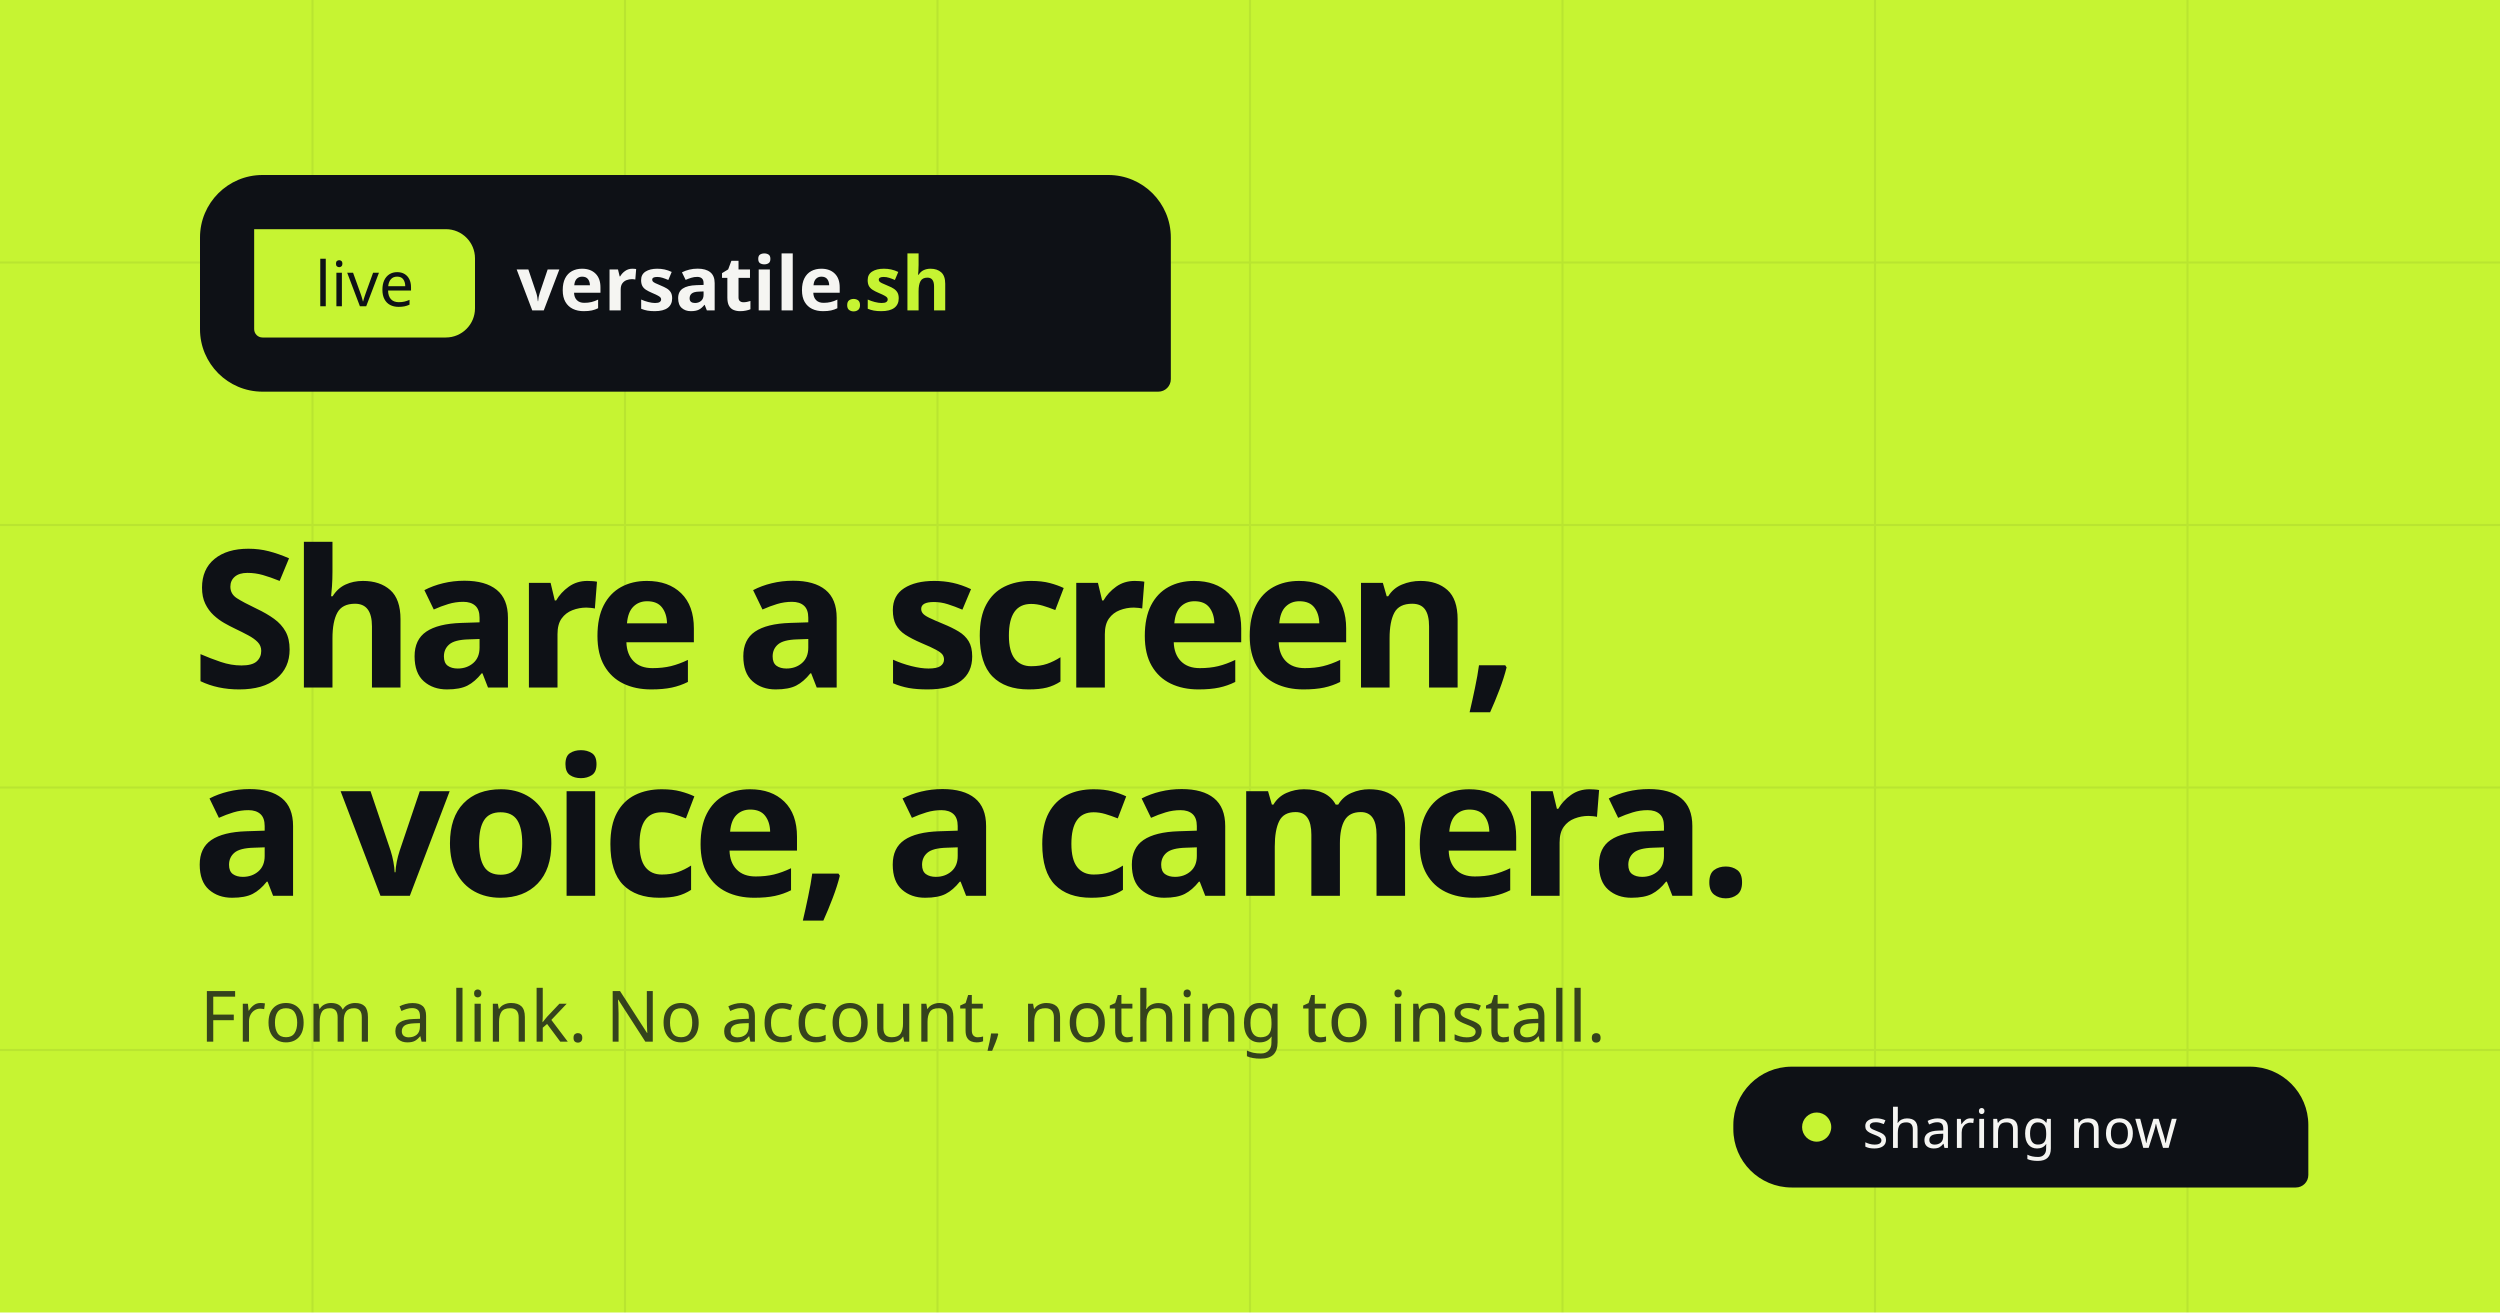
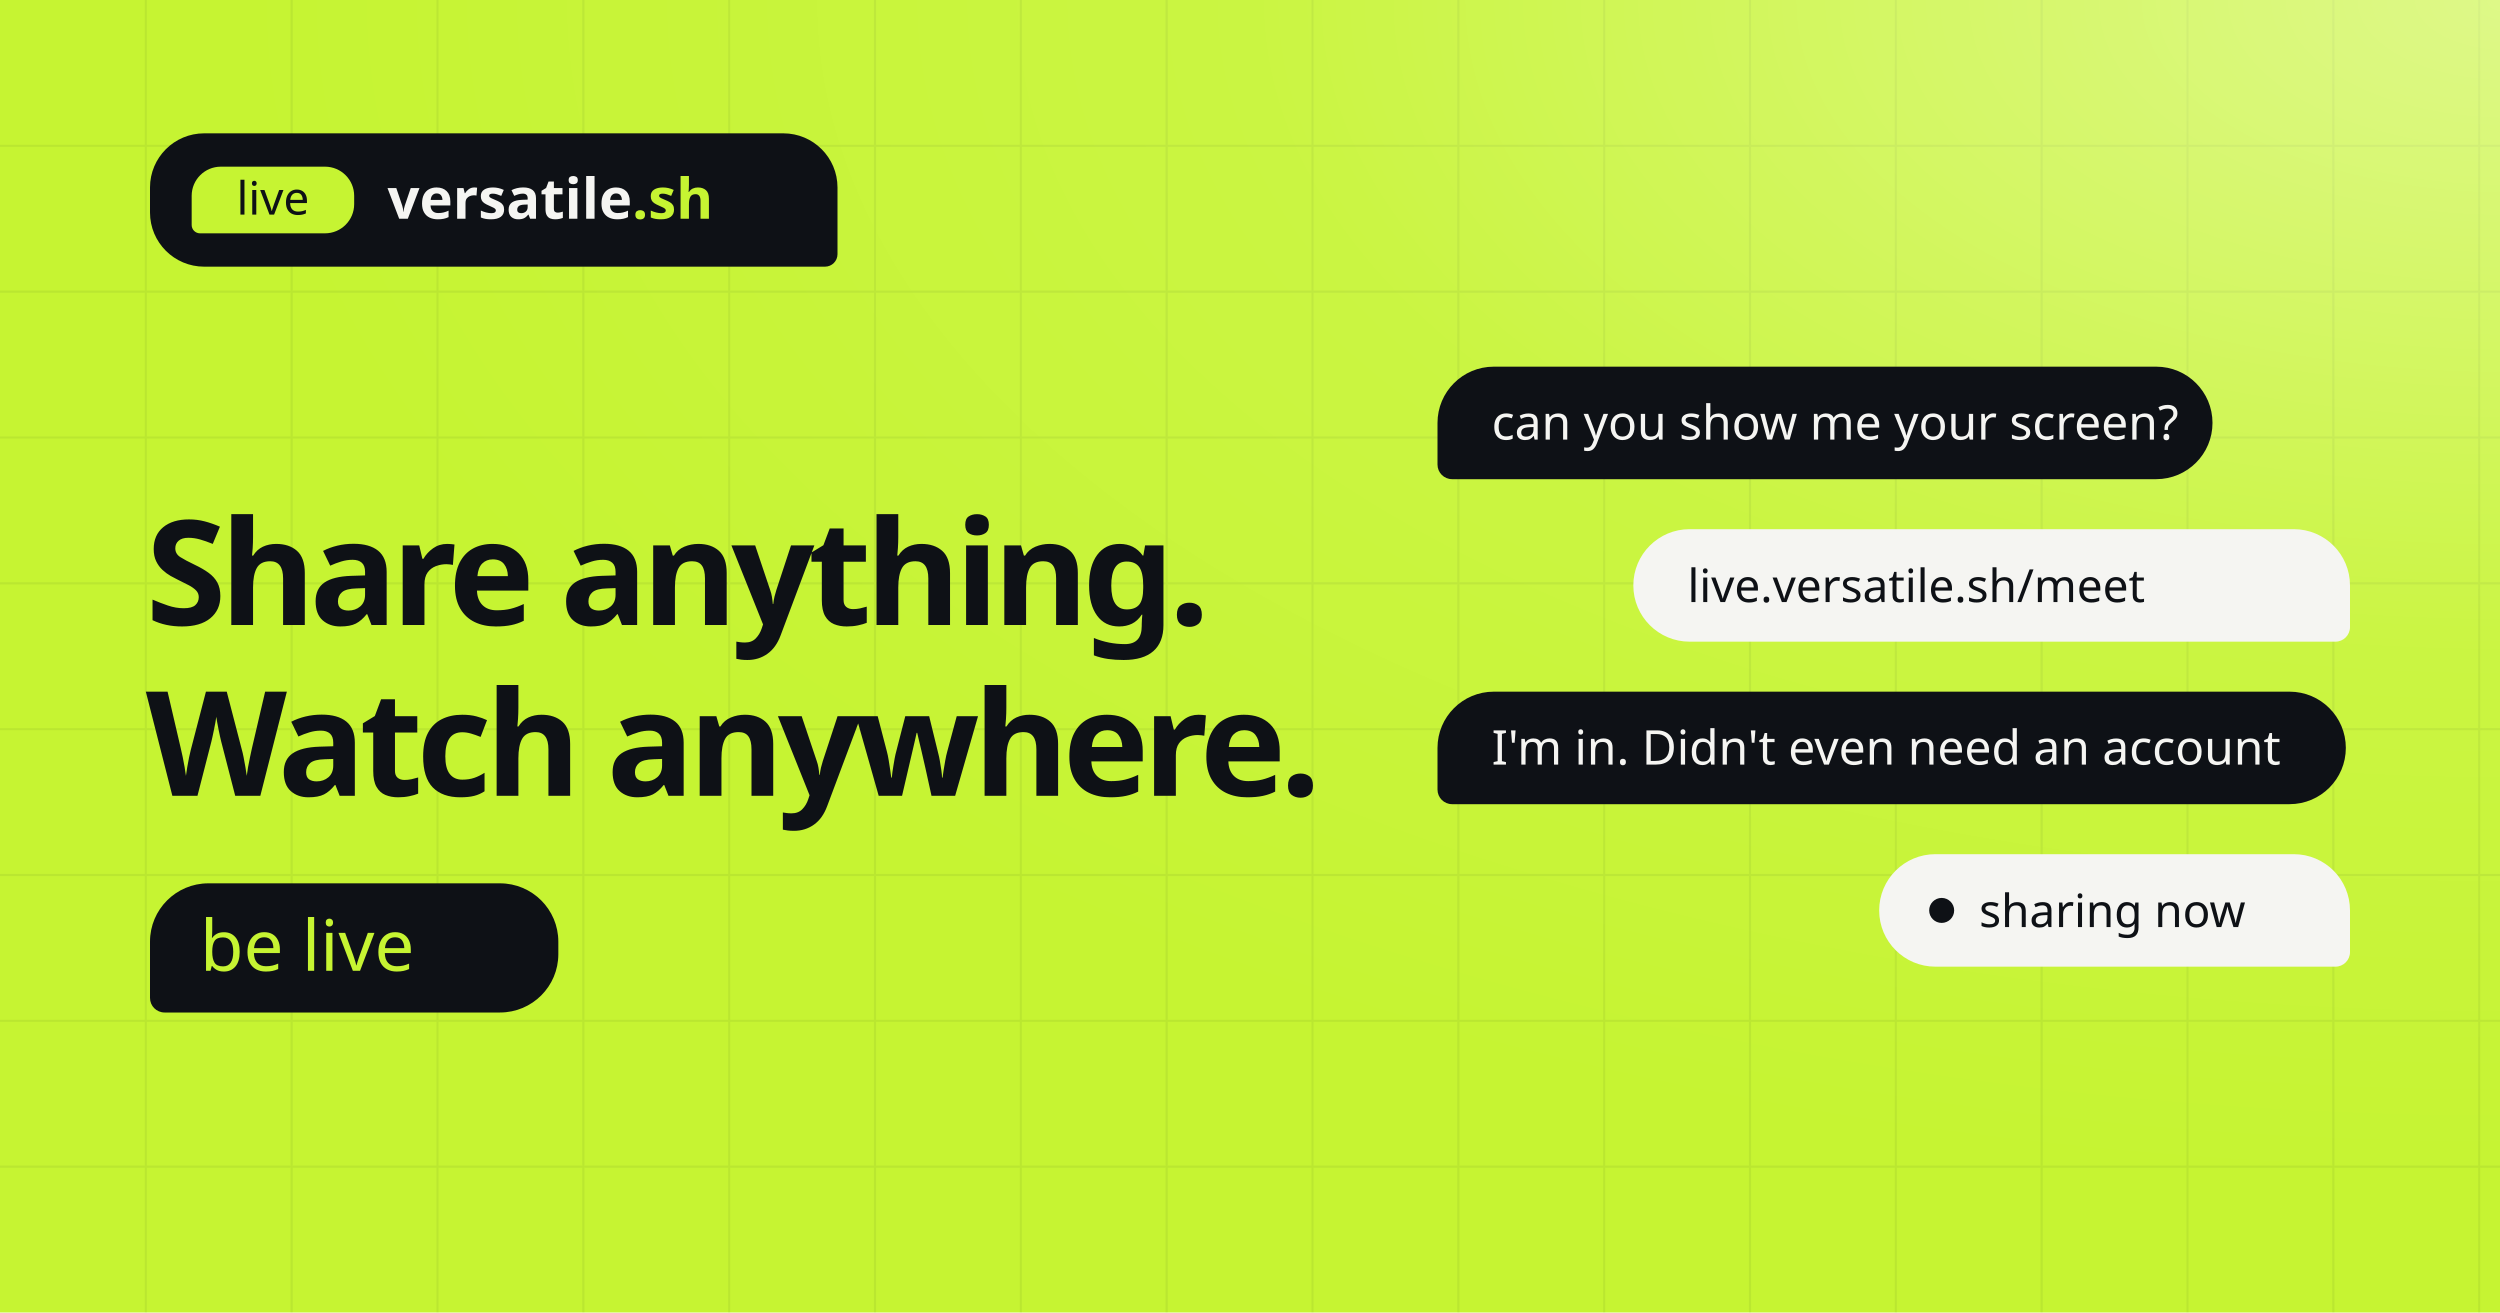
<svg xmlns="http://www.w3.org/2000/svg" width="1200" height="630" viewBox="0 0 1200 630">
+   <defs>
+     <radialGradient id="light" cx="1" cy="0" r="0.9">
+       <stop offset="0" stop-color="#ffffff" stop-opacity="0.42" />
+       <stop offset="0.55" stop-color="#ffffff" stop-opacity="0.08" />
+       <stop offset="1" stop-color="#ffffff" stop-opacity="0" />
+     </radialGradient>
+   </defs>
  <rect width="1200" height="630" fill="#c6f432" />
-   <g stroke="#0e1116" stroke-opacity="0.07" stroke-width="1">
-     <path d="M0 126H1200M0 252H1200M0 378H1200M0 504H1200M150 0V630M300 0V630M450 0V630M600 0V630M750 0V630M900 0V630M1050 0V630" />
-   </g>
-   <path d="M96 84h436a30 30 0 0 1 30 30v44a30 30 0 0 1-30 30H126a30 30 0 0 1-30-30v-44a30 30 0 0 1 30-30z M532 84a30 30 0 0 1 30 30v68a6 6 0 0 1-6 6h-24z" fill="#0e1116" />
-   <path d="M122 110h92a14 14 0 0 1 14 14v24a14 14 0 0 1-14 14h-88a4 4 0 0 1-4-4z" fill="#c6f432" />
-   <text x="175" y="147" text-anchor="middle" font-family="JetBrains Mono" font-weight="500" font-size="30" fill="#0e1116">live</text>
-   <text x="248" y="149" font-family="JetBrains Mono" font-weight="700" font-size="36" fill="#f5f5f2">versatile<tspan fill="#c6f432">.sh</tspan>
+   <path d="M0 70H1200M0 140H1200M0 210H1200M0 280H1200M0 350H1200M0 420H1200M0 490H1200M0 560H1200M70 0V630M140 0V630M210 0V630M280 0V630M350 0V630M420 0V630M490 0V630M560 0V630M630 0V630M700 0V630M770 0V630M840 0V630M910 0V630M980 0V630M1050 0V630M1120 0V630M1190 0V630" stroke="#0e1116" stroke-opacity="0.06" stroke-width="1" fill="none" />
+   <rect width="1200" height="630" fill="url(#light)" />
+   <path d="M98 64h278a26 26 0 0 1 26 26v32a6 6 0 0 1 -6 6h-298a26 26 0 0 1 -26 -26v-12a26 26 0 0 1 26 -26z" fill="#0e1116" />
+   <path d="M106 80h50a14 14 0 0 1 14 14v4a14 14 0 0 1 -14 14h-60a4 4 0 0 1 -4 -4v-14a14 14 0 0 1 14 -14z" fill="#c6f432" />
+   <text x="131" y="103" text-anchor="middle" font-family="JetBrains Mono" font-weight="500" font-size="22" fill="#0e1116">live</text>
+   <text x="186" y="105" font-family="JetBrains Mono" font-weight="700" font-size="27" fill="#f5f5f2">versatile<tspan fill="#c6f432">.sh</tspan>
  </text>
-   <text font-family="Space Grotesk" font-weight="700" font-size="92" fill="#0e1116" letter-spacing="-4">
-     <tspan x="92" y="330">Share a screen,</tspan>
-     <tspan x="92" y="430">a voice, a camera.</tspan>
+   <text font-family="Space Grotesk" font-weight="700" font-size="70" fill="#0e1116" letter-spacing="-3">
+     <tspan x="70" y="300">Share anything.</tspan>
+     <tspan x="70" y="382">Watch anywhere.</tspan>
  </text>
-   <text x="96" y="500" font-family="Noto Sans" font-size="34" fill="#0e1116" fill-opacity="0.78">From a link. No account, nothing to install.</text>
-   <path d="M860 512h220a28 28 0 0 1 28 28v24a6 6 0 0 1-6 6H860a28 28 0 0 1-28-28v-2a28 28 0 0 1 28-28z" fill="#0e1116" />
-   <circle cx="872" cy="541" r="7" fill="#c6f432" />
-   <text x="894" y="551" font-family="JetBrains Mono" font-weight="500" font-size="26" fill="#f5f5f2">sharing now</text>
+   <path d="M100 424h140a28 28 0 0 1 28 28v6a28 28 0 0 1 -28 28h-161a7 7 0 0 1 -7 -7v-27a28 28 0 0 1 28 -28z" fill="#0e1116" />
+   <text x="96" y="466" font-family="JetBrains Mono" font-weight="500" font-size="34" fill="#c6f432">be live</text>
+   <path d="M717 176h318a27 27 0 0 1 27 27v0a27 27 0 0 1 -27 27h-338a7 7 0 0 1 -7 -7v-20a27 27 0 0 1 27 -27z" fill="#0e1116" />
+   <text x="716" y="211" font-family="Noto Sans" font-size="23" fill="#f5f5f2">can you show me your screen?</text>
+   <path d="M811 254h290a27 27 0 0 1 27 27v20a7 7 0 0 1 -7 7h-310a27 27 0 0 1 -27 -27v-0a27 27 0 0 1 27 -27z" fill="#f5f5f2" />
+   <text x="810" y="289" font-family="JetBrains Mono" font-weight="500" font-size="22" fill="#0e1116">live.versatile.sh/meet</text>
+   <path d="M717 332h382a27 27 0 0 1 27 27v0a27 27 0 0 1 -27 27h-402a7 7 0 0 1 -7 -7v-20a27 27 0 0 1 27 -27z" fill="#0e1116" />
+   <text x="716" y="367" font-family="Noto Sans" font-size="23" fill="#f5f5f2">I'm in. Didn't even need an account</text>
+   <path d="M929 410h172a27 27 0 0 1 27 27v20a7 7 0 0 1 -7 7h-192a27 27 0 0 1 -27 -27v-0a27 27 0 0 1 27 -27z" fill="#f5f5f2" />
+   <circle cx="932" cy="437" r="6" fill="#0e1116" />
+   <text x="950" y="445" font-family="JetBrains Mono" font-weight="500" font-size="22" fill="#0e1116">sharing now</text>
</svg>
